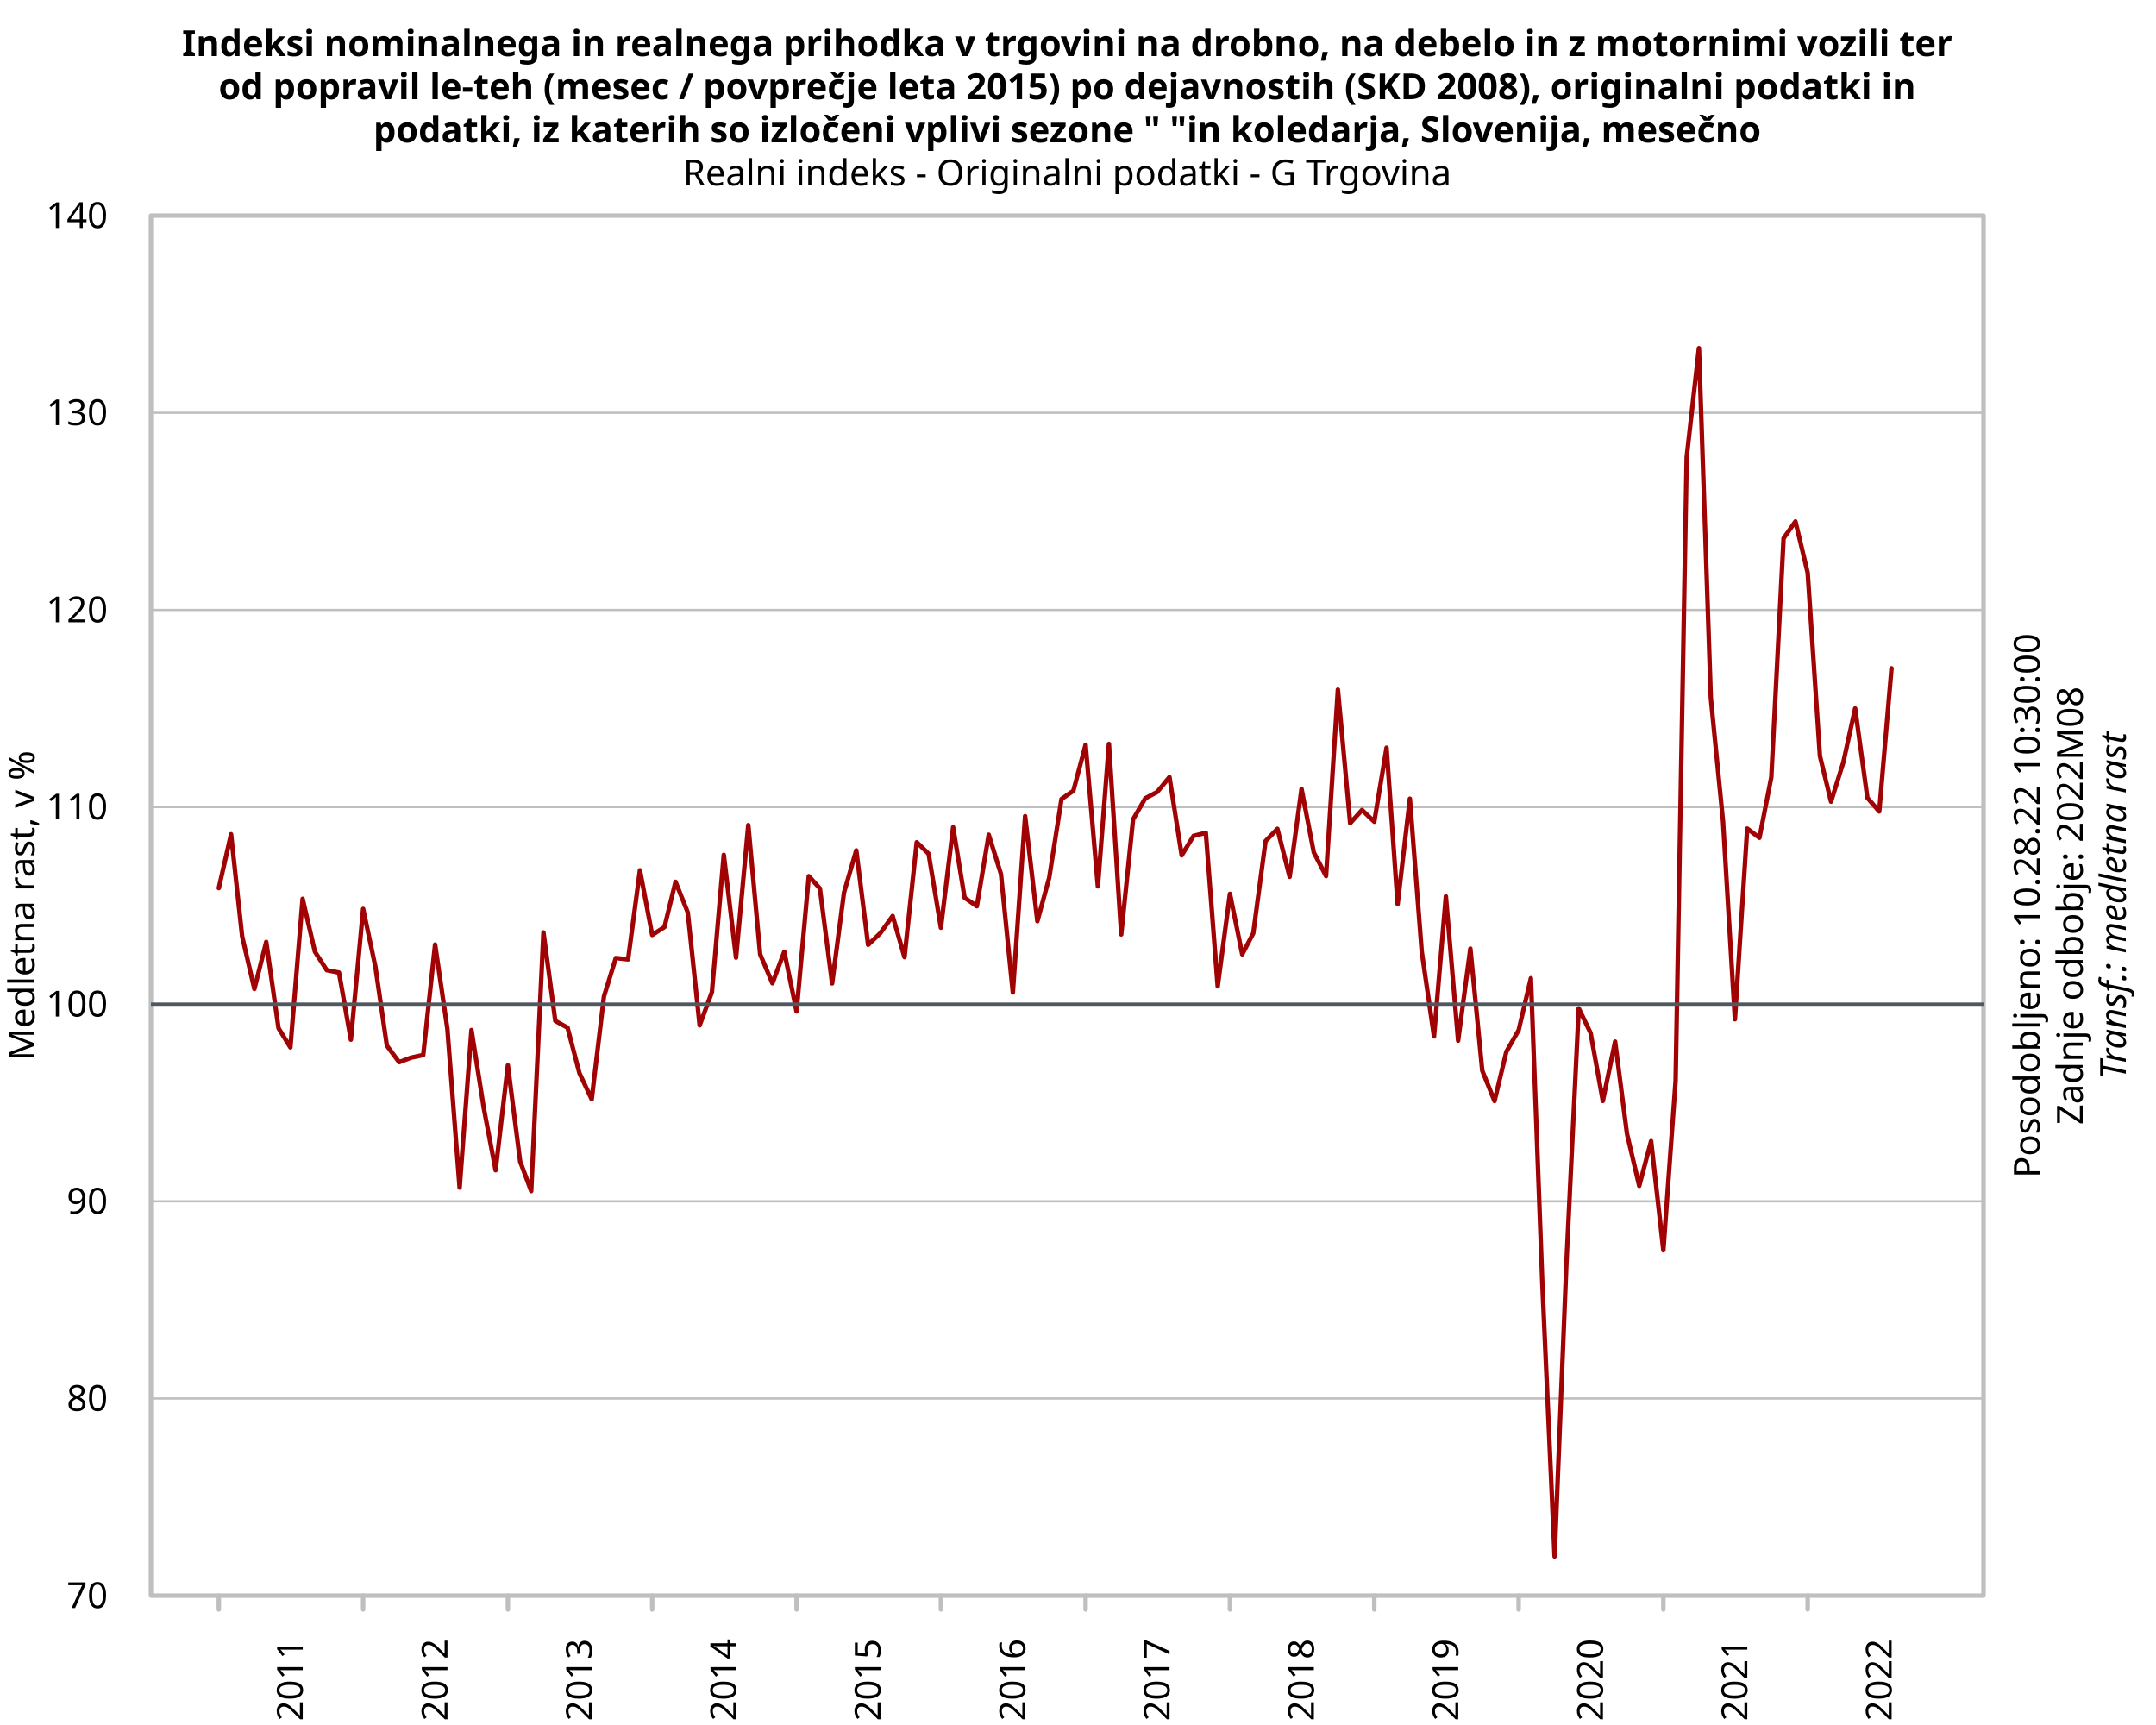
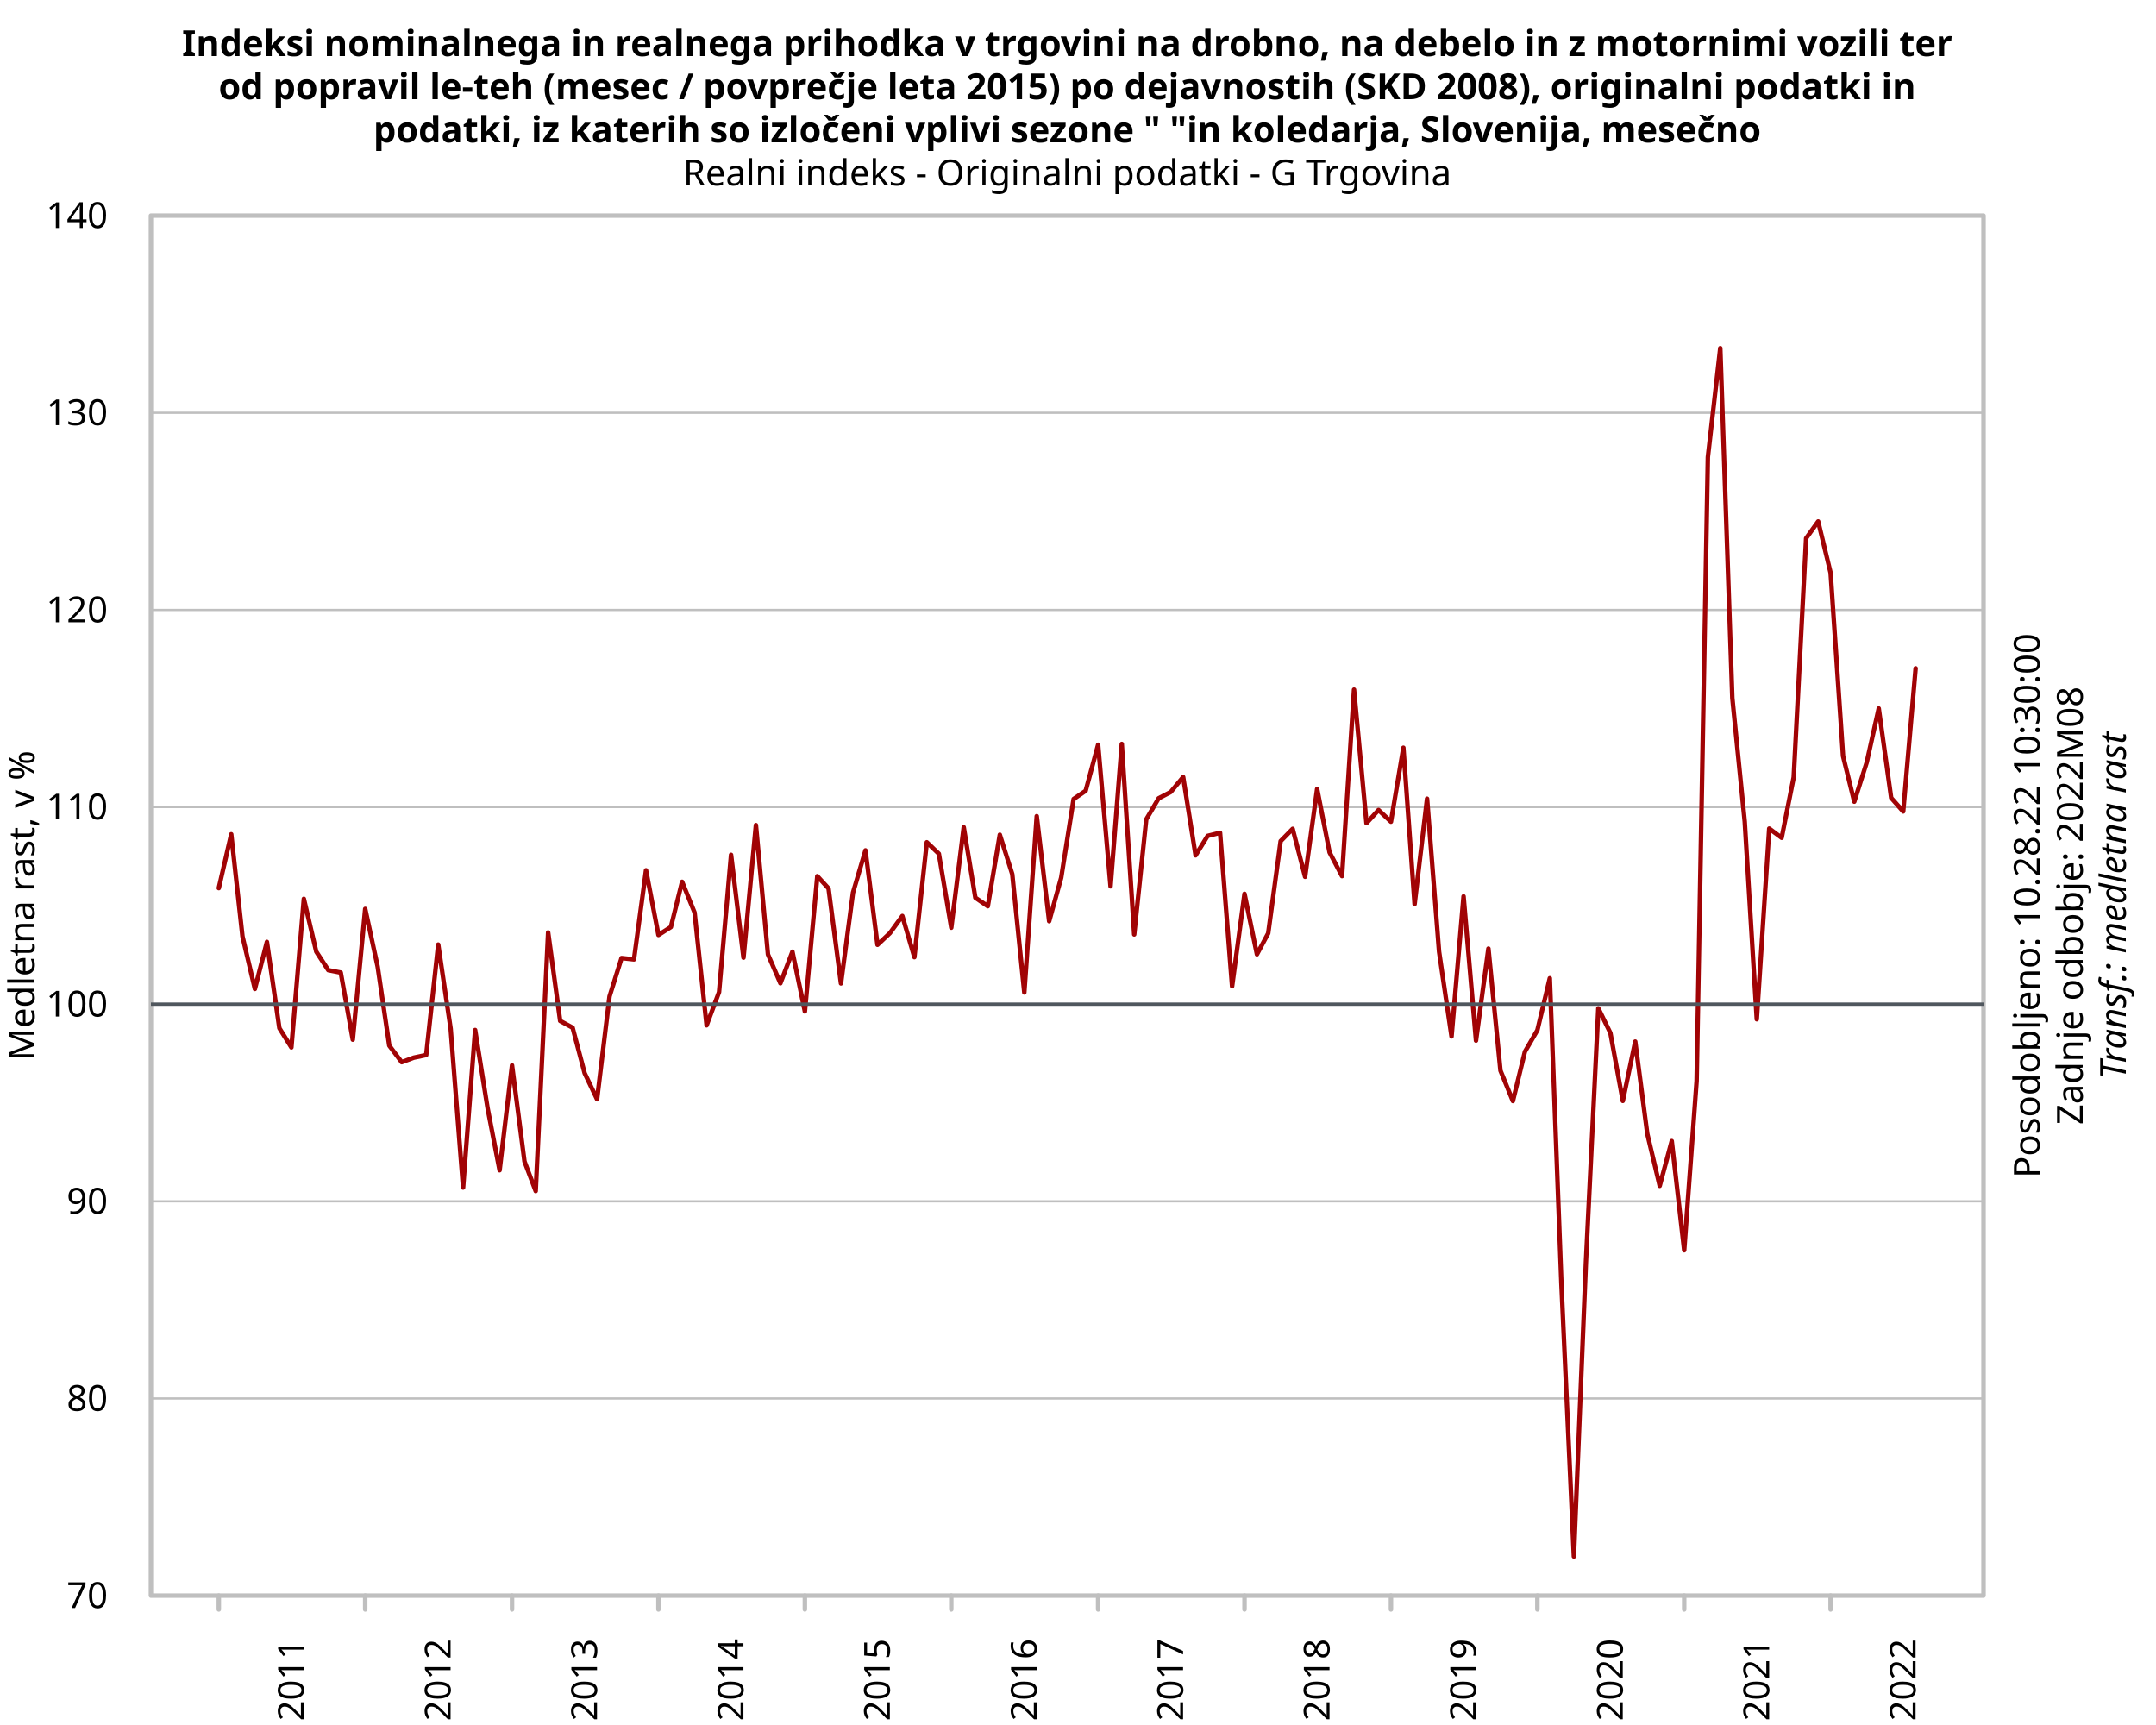
<svg xmlns="http://www.w3.org/2000/svg" class="svglite" data-engine-version="2.0" width="720.00pt" height="576.00pt" viewBox="0 0 720.00 576.00">
  <defs>
    <style type="text/css">
    .svglite line, .svglite polyline, .svglite polygon, .svglite path, .svglite rect, .svglite circle {
      fill: none;
      stroke: #000000;
      stroke-linecap: round;
      stroke-linejoin: round;
      stroke-miterlimit: 10.00;
    }
  </style>
  </defs>
  <rect width="100%" height="100%" style="stroke: none; fill: #FFFFFF;" />
  <defs>
    <clipPath id="cpMC4wMHw3MjAuMDB8MC4wMHw1NzYuMDA=">
      <rect x="0.00" y="0.00" width="720.00" height="576.00" />
    </clipPath>
  </defs>
  <g clip-path="url(#cpMC4wMHw3MjAuMDB8MC4wMHw1NzYuMDA=)">
</g>
  <defs>
    <clipPath id="cpNTAuNDB8NjYyLjQwfDcyLjAwfDUzMi44MA==">
      <rect x="50.40" y="72.00" width="612.00" height="460.80" />
    </clipPath>
  </defs>
  <g clip-path="url(#cpNTAuNDB8NjYyLjQwfDcyLjAwfDUzMi44MA==)">
    <line x1="50.40" y1="532.80" x2="662.40" y2="532.80" style="stroke-width: 0.75; stroke: #BFBFBF;" />
    <line x1="50.40" y1="466.97" x2="662.40" y2="466.97" style="stroke-width: 0.75; stroke: #BFBFBF;" />
    <line x1="50.40" y1="401.14" x2="662.40" y2="401.14" style="stroke-width: 0.75; stroke: #BFBFBF;" />
    <line x1="50.40" y1="335.31" x2="662.40" y2="335.31" style="stroke-width: 0.75; stroke: #BFBFBF;" />
    <line x1="50.40" y1="269.49" x2="662.40" y2="269.49" style="stroke-width: 0.75; stroke: #BFBFBF;" />
    <line x1="50.40" y1="203.66" x2="662.40" y2="203.66" style="stroke-width: 0.75; stroke: #BFBFBF;" />
    <line x1="50.40" y1="137.83" x2="662.40" y2="137.83" style="stroke-width: 0.75; stroke: #BFBFBF;" />
    <line x1="50.40" y1="72.00" x2="662.40" y2="72.00" style="stroke-width: 0.75; stroke: #BFBFBF;" />
  </g>
  <g clip-path="url(#cpMC4wMHw3MjAuMDB8MC4wMHw1NzYuMDA=)">
</g>
  <g clip-path="url(#cpNTAuNDB8NjYyLjQwfDcyLjAwfDUzMi44MA==)">
-     <polyline points="73.07,296.55 77.16,278.57 80.86,312.64 84.95,330.22 88.91,314.52 93.01,343.32 96.97,349.74 101.06,300.13 105.16,317.77 109.12,323.95 113.21,324.76 117.17,347.15 121.27,303.50 125.36,322.77 129.19,349.14 133.29,354.67 137.25,353.17 141.34,352.29 145.30,315.41 149.40,343.53 153.49,396.54 157.45,343.94 161.55,369.97 165.51,390.76 169.60,355.73 173.70,387.81 177.39,397.71 181.49,311.36 185.45,340.90 189.54,343.15 193.50,358.34 197.60,367.05 201.69,332.73 205.65,319.90 209.75,320.36 213.71,290.60 217.80,312.20 221.90,309.55 225.60,294.44 229.69,304.70 233.65,342.37 237.74,331.29 241.71,285.44 245.80,319.77 249.89,275.52 253.86,318.69 257.95,328.33 261.91,317.79 266.01,337.74 270.10,292.56 273.80,296.66 277.89,328.38 281.85,298.06 285.95,283.95 289.91,315.48 294.00,311.57 298.10,305.86 302.06,319.61 306.15,281.24 310.11,285.08 314.21,309.77 318.30,276.23 322.13,299.76 326.22,302.60 330.19,278.73 334.28,291.90 338.24,331.40 342.34,272.53 346.43,307.60 350.39,293.07 354.49,266.80 358.45,264.06 362.54,248.68 366.63,295.96 370.33,248.41 374.43,312.02 378.39,273.60 382.48,266.56 386.44,264.47 390.54,259.47 394.63,285.61 398.59,279.12 402.69,278.08 406.65,329.33 410.74,298.46 414.84,318.66 418.53,311.64 422.63,280.86 426.59,276.76 430.68,292.77 434.65,263.44 438.74,284.62 442.83,292.54 446.79,230.28 450.89,274.87 454.85,270.47 458.94,274.38 463.04,249.68 466.74,301.89 470.83,266.70 474.79,317.77 478.89,346.07 482.85,299.32 486.94,347.47 491.03,316.75 495.00,357.49 499.09,367.65 503.05,351.17 507.15,344.00 511.24,326.65 515.07,428.80 519.16,519.72 523.12,421.48 527.22,336.70 531.18,344.92 535.27,367.61 539.37,347.80 543.33,378.56 547.42,395.97 551.39,381.02 555.48,417.48 559.57,360.96 563.27,152.66 567.36,116.25 571.33,233.07 575.42,274.38 579.38,340.35 583.48,276.67 587.57,279.75 591.53,259.53 595.63,179.74 599.59,174.12 603.68,191.26 607.77,252.46 611.47,267.69 615.57,254.60 619.53,236.57 623.62,266.42 627.58,270.96 631.68,223.16 " style="stroke-width: 1.50; stroke: #A10305;" />
+     <polyline points="73.07,296.55 77.22,278.57 80.97,312.64 85.12,330.22 89.14,314.52 93.30,343.32 97.31,349.74 101.47,300.13 105.62,317.77 109.64,323.95 113.79,324.76 117.81,347.15 121.96,303.50 126.12,322.77 130.00,349.14 134.15,354.67 138.17,353.17 142.33,352.29 146.34,315.41 150.50,343.53 154.65,396.54 158.67,343.94 162.82,369.97 166.84,390.76 170.99,355.73 175.15,387.81 178.90,397.71 183.05,311.36 187.07,340.90 191.22,343.15 195.24,358.34 199.39,367.05 203.55,332.73 207.57,319.90 211.72,320.36 215.74,290.60 219.89,312.20 224.04,309.55 227.79,294.44 231.95,304.70 235.97,342.37 240.12,331.29 244.14,285.44 248.29,319.77 252.44,275.52 256.46,318.69 260.62,328.33 264.63,317.79 268.79,337.74 272.94,292.56 276.69,296.66 280.84,328.38 284.86,298.06 289.02,283.95 293.04,315.48 297.19,311.57 301.34,305.86 305.36,319.61 309.51,281.24 313.53,285.08 317.68,309.77 321.84,276.23 325.72,299.76 329.88,302.60 333.89,278.73 338.05,291.90 342.07,331.40 346.22,272.53 350.37,307.60 354.39,293.07 358.54,266.80 362.56,264.06 366.72,248.68 370.87,295.96 374.62,248.41 378.77,312.02 382.79,273.60 386.94,266.56 390.96,264.47 395.12,259.47 399.27,285.61 403.29,279.12 407.44,278.08 411.46,329.33 415.61,298.46 419.76,318.66 423.52,311.64 427.67,280.86 431.69,276.76 435.84,292.77 439.86,263.44 444.01,284.62 448.17,292.54 452.18,230.28 456.34,274.87 460.36,270.47 464.51,274.38 468.66,249.68 472.41,301.89 476.57,266.70 480.58,317.77 484.74,346.07 488.76,299.32 492.91,347.47 497.06,316.75 501.08,357.49 505.23,367.65 509.25,351.17 513.41,344.00 517.56,326.65 521.44,428.80 525.60,519.72 529.62,421.48 533.77,336.70 537.79,344.92 541.94,367.61 546.09,347.80 550.11,378.56 554.26,395.97 558.28,381.02 562.44,417.48 566.59,360.96 570.34,152.66 574.49,116.25 578.51,233.07 582.66,274.38 586.68,340.35 590.84,276.67 594.99,279.75 599.01,259.53 603.16,179.74 607.18,174.12 611.33,191.26 615.49,252.46 619.24,267.69 623.39,254.60 627.41,236.57 631.56,266.42 635.58,270.96 639.73,223.16 " style="stroke-width: 1.50; stroke: #A10305;" />
  </g>
  <g clip-path="url(#cpMC4wMHw3MjAuMDB8MC4wMHw1NzYuMDA=)">
    <line x1="73.07" y1="532.80" x2="73.07" y2="537.41" style="stroke-width: 1.50; stroke: #BFBFBF;" />
-     <line x1="121.27" y1="532.80" x2="121.27" y2="537.41" style="stroke-width: 1.50; stroke: #BFBFBF;" />
-     <line x1="169.60" y1="532.80" x2="169.60" y2="537.41" style="stroke-width: 1.50; stroke: #BFBFBF;" />
-     <line x1="217.80" y1="532.80" x2="217.80" y2="537.41" style="stroke-width: 1.50; stroke: #BFBFBF;" />
-     <line x1="266.01" y1="532.80" x2="266.01" y2="537.41" style="stroke-width: 1.50; stroke: #BFBFBF;" />
-     <line x1="314.21" y1="532.80" x2="314.21" y2="537.41" style="stroke-width: 1.50; stroke: #BFBFBF;" />
-     <line x1="362.54" y1="532.80" x2="362.54" y2="537.41" style="stroke-width: 1.50; stroke: #BFBFBF;" />
-     <line x1="410.74" y1="532.80" x2="410.74" y2="537.41" style="stroke-width: 1.50; stroke: #BFBFBF;" />
-     <line x1="458.94" y1="532.80" x2="458.94" y2="537.41" style="stroke-width: 1.50; stroke: #BFBFBF;" />
-     <line x1="507.15" y1="532.80" x2="507.15" y2="537.41" style="stroke-width: 1.50; stroke: #BFBFBF;" />
-     <line x1="555.48" y1="532.80" x2="555.48" y2="537.41" style="stroke-width: 1.50; stroke: #BFBFBF;" />
-     <line x1="603.68" y1="532.80" x2="603.68" y2="537.41" style="stroke-width: 1.50; stroke: #BFBFBF;" />
-     <text transform="translate(101.10,547.20) rotate(-90)" text-anchor="end" style="font-size: 12.00px; font-family: sans;" textLength="26.70px" lengthAdjust="spacingAndGlyphs">2011</text>
-     <text transform="translate(149.43,547.20) rotate(-90)" text-anchor="end" style="font-size: 12.00px; font-family: sans;" textLength="26.70px" lengthAdjust="spacingAndGlyphs">2012</text>
-     <text transform="translate(197.63,547.20) rotate(-90)" text-anchor="end" style="font-size: 12.00px; font-family: sans;" textLength="26.70px" lengthAdjust="spacingAndGlyphs">2013</text>
-     <text transform="translate(245.84,547.20) rotate(-90)" text-anchor="end" style="font-size: 12.00px; font-family: sans;" textLength="26.70px" lengthAdjust="spacingAndGlyphs">2014</text>
-     <text transform="translate(294.04,547.20) rotate(-90)" text-anchor="end" style="font-size: 12.00px; font-family: sans;" textLength="26.70px" lengthAdjust="spacingAndGlyphs">2015</text>
-     <text transform="translate(342.37,547.20) rotate(-90)" text-anchor="end" style="font-size: 12.00px; font-family: sans;" textLength="26.70px" lengthAdjust="spacingAndGlyphs">2016</text>
-     <text transform="translate(390.57,547.20) rotate(-90)" text-anchor="end" style="font-size: 12.00px; font-family: sans;" textLength="26.70px" lengthAdjust="spacingAndGlyphs">2017</text>
-     <text transform="translate(438.77,547.20) rotate(-90)" text-anchor="end" style="font-size: 12.00px; font-family: sans;" textLength="26.70px" lengthAdjust="spacingAndGlyphs">2018</text>
-     <text transform="translate(486.98,547.20) rotate(-90)" text-anchor="end" style="font-size: 12.00px; font-family: sans;" textLength="26.70px" lengthAdjust="spacingAndGlyphs">2019</text>
-     <text transform="translate(535.31,547.20) rotate(-90)" text-anchor="end" style="font-size: 12.00px; font-family: sans;" textLength="26.70px" lengthAdjust="spacingAndGlyphs">2020</text>
-     <text transform="translate(583.51,547.20) rotate(-90)" text-anchor="end" style="font-size: 12.00px; font-family: sans;" textLength="26.70px" lengthAdjust="spacingAndGlyphs">2021</text>
-     <text transform="translate(631.71,547.20) rotate(-90)" text-anchor="end" style="font-size: 12.00px; font-family: sans;" textLength="26.70px" lengthAdjust="spacingAndGlyphs">2022</text>
+     <line x1="121.96" y1="532.80" x2="121.96" y2="537.41" style="stroke-width: 1.50; stroke: #BFBFBF;" />
+     <line x1="170.99" y1="532.80" x2="170.99" y2="537.41" style="stroke-width: 1.50; stroke: #BFBFBF;" />
+     <line x1="219.89" y1="532.80" x2="219.89" y2="537.41" style="stroke-width: 1.50; stroke: #BFBFBF;" />
+     <line x1="268.79" y1="532.80" x2="268.79" y2="537.41" style="stroke-width: 1.50; stroke: #BFBFBF;" />
+     <line x1="317.68" y1="532.80" x2="317.68" y2="537.41" style="stroke-width: 1.50; stroke: #BFBFBF;" />
+     <line x1="366.72" y1="532.80" x2="366.72" y2="537.41" style="stroke-width: 1.50; stroke: #BFBFBF;" />
+     <line x1="415.61" y1="532.80" x2="415.61" y2="537.41" style="stroke-width: 1.50; stroke: #BFBFBF;" />
+     <line x1="464.51" y1="532.80" x2="464.51" y2="537.41" style="stroke-width: 1.50; stroke: #BFBFBF;" />
+     <line x1="513.41" y1="532.80" x2="513.41" y2="537.41" style="stroke-width: 1.50; stroke: #BFBFBF;" />
+     <line x1="562.44" y1="532.80" x2="562.44" y2="537.41" style="stroke-width: 1.50; stroke: #BFBFBF;" />
+     <line x1="611.33" y1="532.80" x2="611.33" y2="537.41" style="stroke-width: 1.50; stroke: #BFBFBF;" />
+     <text transform="translate(101.44,547.20) rotate(-90)" text-anchor="end" style="font-size: 12.00px; font-family: sans;" textLength="26.70px" lengthAdjust="spacingAndGlyphs">2011</text>
+     <text transform="translate(150.47,547.20) rotate(-90)" text-anchor="end" style="font-size: 12.00px; font-family: sans;" textLength="26.70px" lengthAdjust="spacingAndGlyphs">2012</text>
+     <text transform="translate(199.37,547.20) rotate(-90)" text-anchor="end" style="font-size: 12.00px; font-family: sans;" textLength="26.70px" lengthAdjust="spacingAndGlyphs">2013</text>
+     <text transform="translate(248.27,547.20) rotate(-90)" text-anchor="end" style="font-size: 12.00px; font-family: sans;" textLength="26.70px" lengthAdjust="spacingAndGlyphs">2014</text>
+     <text transform="translate(297.16,547.20) rotate(-90)" text-anchor="end" style="font-size: 12.00px; font-family: sans;" textLength="26.70px" lengthAdjust="spacingAndGlyphs">2015</text>
+     <text transform="translate(346.20,547.20) rotate(-90)" text-anchor="end" style="font-size: 12.00px; font-family: sans;" textLength="26.70px" lengthAdjust="spacingAndGlyphs">2016</text>
+     <text transform="translate(395.09,547.20) rotate(-90)" text-anchor="end" style="font-size: 12.00px; font-family: sans;" textLength="26.70px" lengthAdjust="spacingAndGlyphs">2017</text>
+     <text transform="translate(443.99,547.20) rotate(-90)" text-anchor="end" style="font-size: 12.00px; font-family: sans;" textLength="26.70px" lengthAdjust="spacingAndGlyphs">2018</text>
+     <text transform="translate(492.89,547.20) rotate(-90)" text-anchor="end" style="font-size: 12.00px; font-family: sans;" textLength="26.70px" lengthAdjust="spacingAndGlyphs">2019</text>
+     <text transform="translate(541.92,547.20) rotate(-90)" text-anchor="end" style="font-size: 12.00px; font-family: sans;" textLength="26.70px" lengthAdjust="spacingAndGlyphs">2020</text>
+     <text transform="translate(590.81,547.20) rotate(-90)" text-anchor="end" style="font-size: 12.00px; font-family: sans;" textLength="26.70px" lengthAdjust="spacingAndGlyphs">2021</text>
+     <text transform="translate(639.71,547.20) rotate(-90)" text-anchor="end" style="font-size: 12.00px; font-family: sans;" textLength="26.70px" lengthAdjust="spacingAndGlyphs">2022</text>
    <text x="36.00" y="536.93" text-anchor="end" style="font-size: 12.00px; font-family: sans;" textLength="13.35px" lengthAdjust="spacingAndGlyphs">70</text>
    <text x="36.00" y="471.10" text-anchor="end" style="font-size: 12.00px; font-family: sans;" textLength="13.35px" lengthAdjust="spacingAndGlyphs">80</text>
    <text x="36.00" y="405.27" text-anchor="end" style="font-size: 12.00px; font-family: sans;" textLength="13.35px" lengthAdjust="spacingAndGlyphs">90</text>
    <text x="36.00" y="339.44" text-anchor="end" style="font-size: 12.00px; font-family: sans;" textLength="20.02px" lengthAdjust="spacingAndGlyphs">100</text>
    <text x="36.00" y="273.61" text-anchor="end" style="font-size: 12.00px; font-family: sans;" textLength="20.02px" lengthAdjust="spacingAndGlyphs">110</text>
    <text x="36.00" y="207.79" text-anchor="end" style="font-size: 12.00px; font-family: sans;" textLength="20.02px" lengthAdjust="spacingAndGlyphs">120</text>
    <text x="36.00" y="141.96" text-anchor="end" style="font-size: 12.00px; font-family: sans;" textLength="20.02px" lengthAdjust="spacingAndGlyphs">130</text>
    <text x="36.00" y="76.13" text-anchor="end" style="font-size: 12.00px; font-family: sans;" textLength="20.02px" lengthAdjust="spacingAndGlyphs">140</text>
    <polygon points="50.40,532.80 662.40,532.80 662.40,72.00 50.40,72.00 " style="stroke-width: 1.50; stroke: #BFBFBF; fill: none;" />
    <text x="356.40" y="18.72" text-anchor="middle" style="font-size: 12.00px; font-weight: bold; font-family: sans;" textLength="515.67px" lengthAdjust="spacingAndGlyphs">Indeksi nominalnega in realnega prihodka v trgovini na drobno, na debelo in z motornimi vozili ter</text>
    <text x="356.40" y="33.12" text-anchor="middle" style="font-size: 12.00px; font-weight: bold; font-family: sans;" textLength="509.67px" lengthAdjust="spacingAndGlyphs">od popravil le-teh (mesec / povprečje leta 2015) po dejavnostih (SKD 2008), originalni podatki in</text>
    <text x="356.40" y="47.52" text-anchor="middle" style="font-size: 12.00px; font-weight: bold; font-family: sans;" textLength="412.12px" lengthAdjust="spacingAndGlyphs">podatki, iz katerih so izločeni vplivi sezone " "in koledarja, Slovenija, mesečno</text>
    <text x="356.40" y="61.92" text-anchor="middle" style="font-size: 12.00px; font-family: sans;" textLength="245.46px" lengthAdjust="spacingAndGlyphs">Realni indeks - Originalni podatki - G Trgovina</text>
    <text transform="translate(11.52,302.40) rotate(-90)" text-anchor="middle" style="font-size: 12.00px; font-family: sans;" textLength="99.39px" lengthAdjust="spacingAndGlyphs">Medletna rast, v %</text>
    <text transform="translate(681.12,302.40) rotate(-90)" text-anchor="middle" style="font-size: 12.00px; font-family: sans;" textLength="176.16px" lengthAdjust="spacingAndGlyphs">Posodobljeno: 10.28.22 10:30:00</text>
    <text transform="translate(695.52,302.40) rotate(-90)" text-anchor="middle" style="font-size: 12.00px; font-family: sans;" textLength="139.45px" lengthAdjust="spacingAndGlyphs">Zadnje odbobje: 2022M08</text>
    <text transform="translate(709.92,302.40) rotate(-90)" text-anchor="middle" style="font-size: 12.00px; font-style: italic; font-family: sans;" textLength="116.73px" lengthAdjust="spacingAndGlyphs">Transf.: medletna rast</text>
  </g>
  <g clip-path="url(#cpNTAuNDB8NjYyLjQwfDcyLjAwfDUzMi44MA==)">
    <line x1="50.40" y1="335.31" x2="662.40" y2="335.31" style="stroke-width: 1.12; stroke: #50575E;" />
  </g>
</svg>
